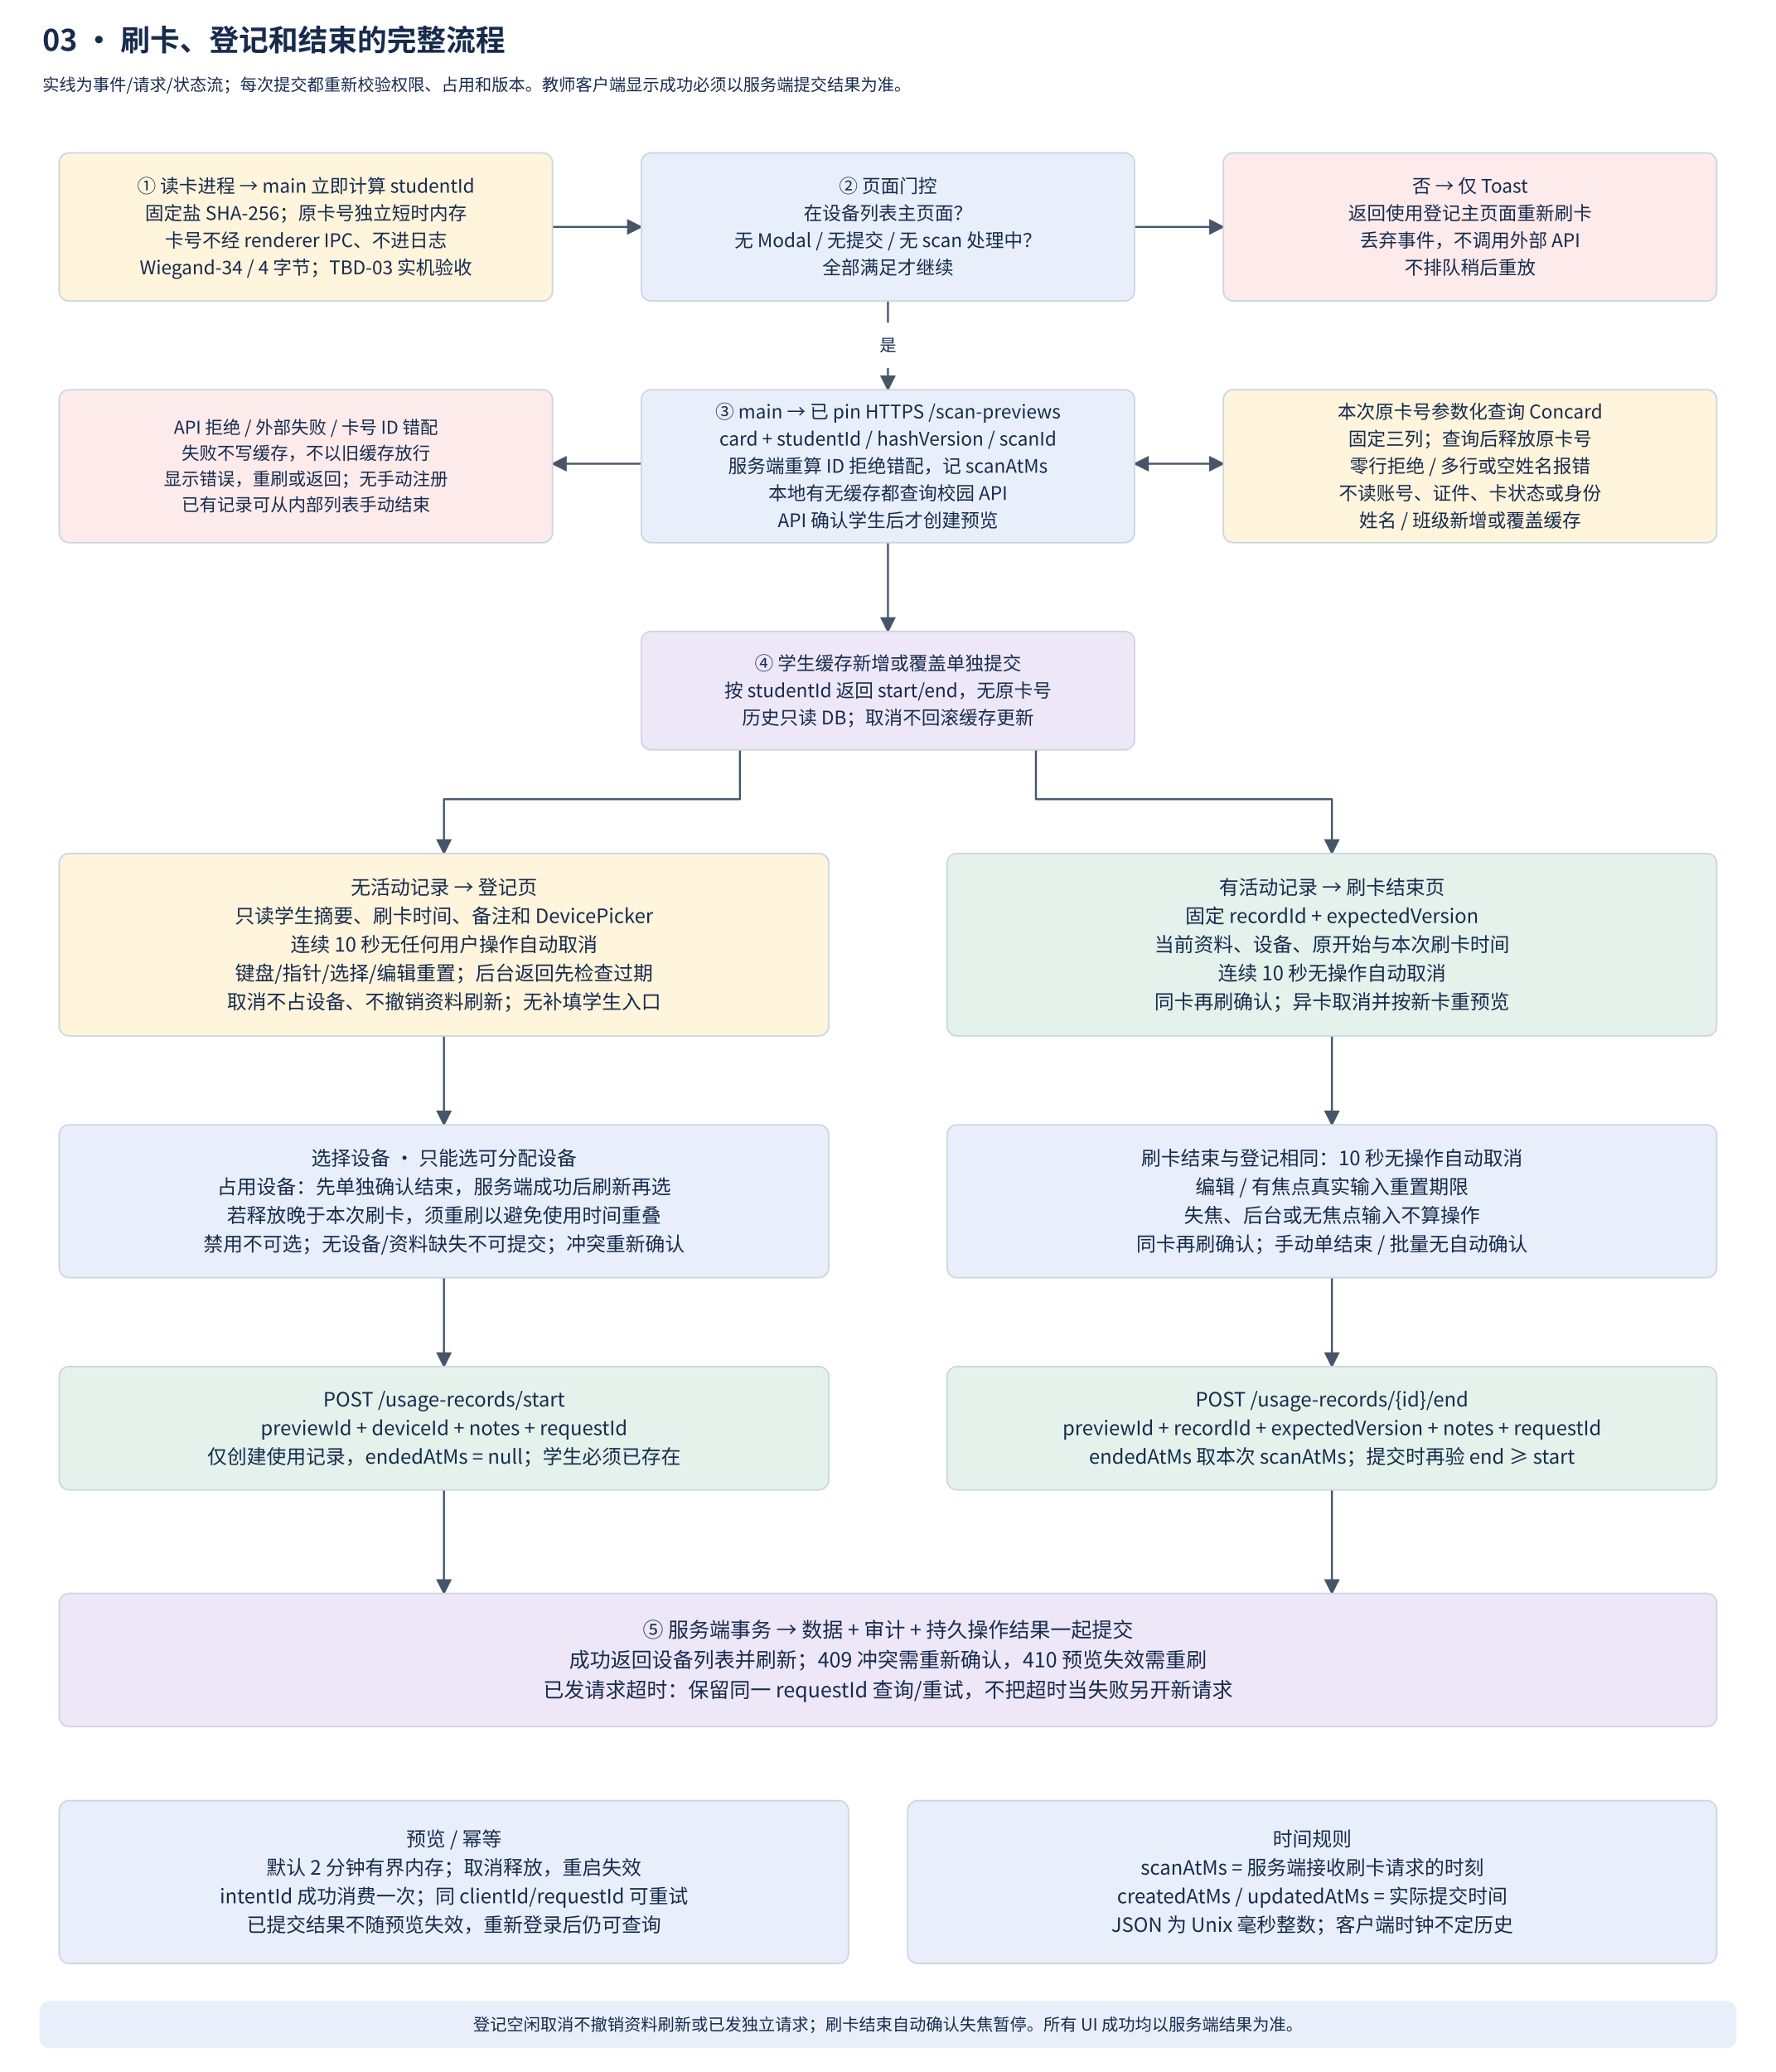
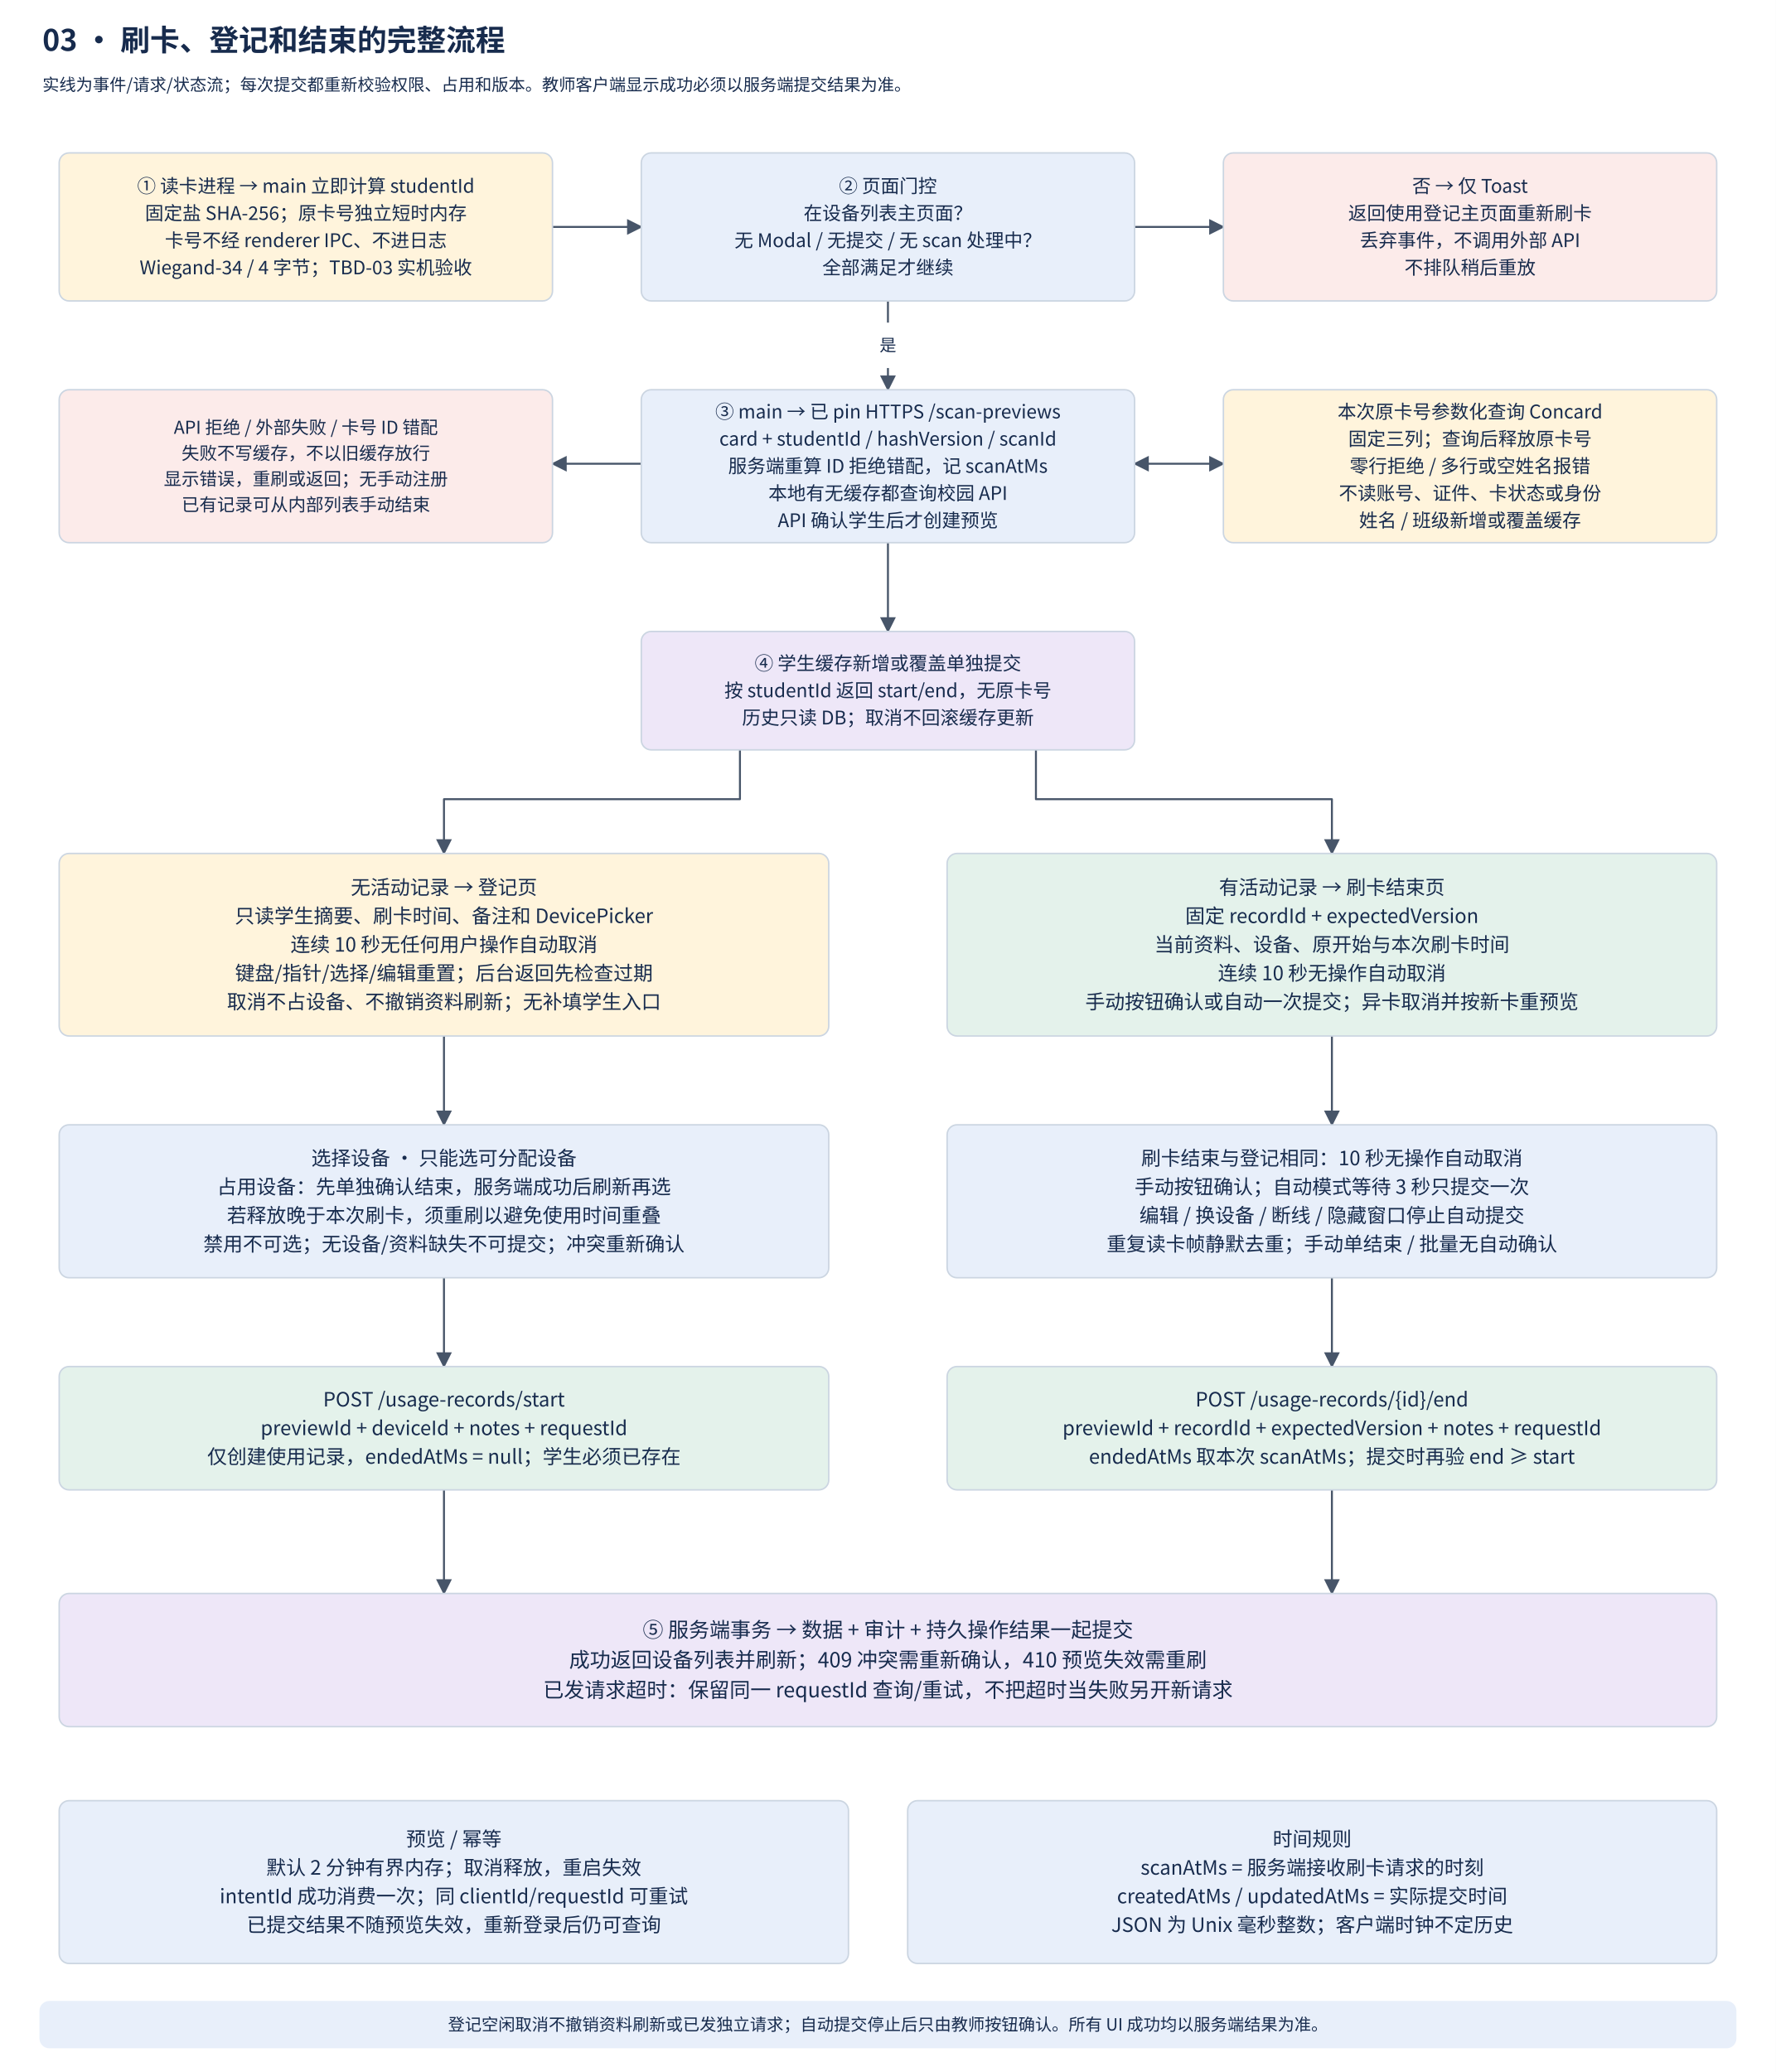
<svg xmlns="http://www.w3.org/2000/svg" width="1800" height="2100" viewBox="0 0 1800 2100" role="img" aria-labelledby="title desc">
  <defs>
    <marker id="arrow" viewBox="0 0 10 10" refX="9" refY="5" markerWidth="8" markerHeight="8" orient="auto-start-reverse">
      <path d="M 0 0 L 10 5 L 0 10 z" fill="#475569" />
    </marker>
  </defs>
  <rect width="1800" height="2100" fill="#ffffff" />
  <polyline points="560,230 650,230" fill="none" stroke="#475569" stroke-width="2" stroke-linejoin="round" marker-end="url(#arrow)" />
  <polyline points="1150,230 1240,230" fill="none" stroke="#475569" stroke-width="2" stroke-linejoin="round" marker-end="url(#arrow)" />
  <polyline points="900.0,305 900.0,395" fill="none" stroke="#475569" stroke-width="2" stroke-linejoin="round" marker-end="url(#arrow)" />
  <polyline points="1150,470 1240,470" fill="none" stroke="#475569" stroke-width="2" stroke-linejoin="round" marker-end="url(#arrow)" marker-start="url(#arrow)" />
  <polyline points="650,470 560,470" fill="none" stroke="#475569" stroke-width="2" stroke-linejoin="round" marker-end="url(#arrow)" />
  <polyline points="900.0,550 900.0,640" fill="none" stroke="#475569" stroke-width="2" stroke-linejoin="round" marker-end="url(#arrow)" />
  <polyline points="750,760 750,810 450,810 450,865" fill="none" stroke="#475569" stroke-width="2" stroke-linejoin="round" marker-end="url(#arrow)" />
  <polyline points="1050,760 1050,810 1350,810 1350,865" fill="none" stroke="#475569" stroke-width="2" stroke-linejoin="round" marker-end="url(#arrow)" />
  <polyline points="450.0,1050 450.0,1140" fill="none" stroke="#475569" stroke-width="2" stroke-linejoin="round" marker-end="url(#arrow)" />
  <polyline points="1350.0,1050 1350.0,1140" fill="none" stroke="#475569" stroke-width="2" stroke-linejoin="round" marker-end="url(#arrow)" />
  <polyline points="450.0,1295 450.0,1385" fill="none" stroke="#475569" stroke-width="2" stroke-linejoin="round" marker-end="url(#arrow)" />
  <polyline points="1350.0,1295 1350.0,1385" fill="none" stroke="#475569" stroke-width="2" stroke-linejoin="round" marker-end="url(#arrow)" />
  <polyline points="450,1510 450,1615" fill="none" stroke="#475569" stroke-width="2" stroke-linejoin="round" marker-end="url(#arrow)" />
  <polyline points="1350,1510 1350,1615" fill="none" stroke="#475569" stroke-width="2" stroke-linejoin="round" marker-end="url(#arrow)" />
  <text x="43" y="51.5" text-anchor="start" font-family="Microsoft YaHei, Noto Sans CJK SC, sans-serif" font-size="30" font-weight="600" fill="#172b4d">03 · 刷卡、登记和结束的完整流程</text>
  <text x="43" y="91.95" text-anchor="start" font-family="Microsoft YaHei, Noto Sans CJK SC, sans-serif" font-size="17" font-weight="400" fill="#172b4d">实线为事件/请求/状态流；每次提交都重新校验权限、占用和版本。教师客户端显示成功必须以服务端提交结果为准。</text>
  <rect x="60" y="155" width="500" height="150" rx="10" fill="#fff4dc" stroke="#cbd5e1" stroke-width="1.5" />
  <text x="310.0" y="195.325" text-anchor="middle" font-family="Microsoft YaHei, Noto Sans CJK SC, sans-serif" font-size="19" font-weight="400" fill="#172b4d">① 读卡进程 → main 立即计算 studentId</text>
  <text x="310.0" y="222.875" text-anchor="middle" font-family="Microsoft YaHei, Noto Sans CJK SC, sans-serif" font-size="19" font-weight="400" fill="#172b4d">固定盐 SHA-256；原卡号独立短时内存</text>
  <text x="310.0" y="250.425" text-anchor="middle" font-family="Microsoft YaHei, Noto Sans CJK SC, sans-serif" font-size="19" font-weight="400" fill="#172b4d">卡号不经 renderer IPC、不进日志</text>
  <text x="310.0" y="277.975" text-anchor="middle" font-family="Microsoft YaHei, Noto Sans CJK SC, sans-serif" font-size="19" font-weight="400" fill="#172b4d">Wiegand-34 / 4 字节；TBD-03 实机验收</text>
  <rect x="650" y="155" width="500" height="150" rx="10" fill="#e8effa" stroke="#cbd5e1" stroke-width="1.5" />
  <text x="900.0" y="195.325" text-anchor="middle" font-family="Microsoft YaHei, Noto Sans CJK SC, sans-serif" font-size="19" font-weight="400" fill="#172b4d">② 页面门控</text>
  <text x="900.0" y="222.875" text-anchor="middle" font-family="Microsoft YaHei, Noto Sans CJK SC, sans-serif" font-size="19" font-weight="400" fill="#172b4d">在设备列表主页面？</text>
  <text x="900.0" y="250.425" text-anchor="middle" font-family="Microsoft YaHei, Noto Sans CJK SC, sans-serif" font-size="19" font-weight="400" fill="#172b4d">无 Modal / 无提交 / 无 scan 处理中？</text>
  <text x="900.0" y="277.975" text-anchor="middle" font-family="Microsoft YaHei, Noto Sans CJK SC, sans-serif" font-size="19" font-weight="400" fill="#172b4d">全部满足才继续</text>
  <rect x="1240" y="155" width="500" height="150" rx="10" fill="#fcebea" stroke="#cbd5e1" stroke-width="1.5" />
  <text x="1490.0" y="195.325" text-anchor="middle" font-family="Microsoft YaHei, Noto Sans CJK SC, sans-serif" font-size="19" font-weight="400" fill="#172b4d">否 → 仅 Toast</text>
  <text x="1490.0" y="222.875" text-anchor="middle" font-family="Microsoft YaHei, Noto Sans CJK SC, sans-serif" font-size="19" font-weight="400" fill="#172b4d">返回使用登记主页面重新刷卡</text>
  <text x="1490.0" y="250.425" text-anchor="middle" font-family="Microsoft YaHei, Noto Sans CJK SC, sans-serif" font-size="19" font-weight="400" fill="#172b4d">丢弃事件，不调用外部 API</text>
  <text x="1490.0" y="277.975" text-anchor="middle" font-family="Microsoft YaHei, Noto Sans CJK SC, sans-serif" font-size="19" font-weight="400" fill="#172b4d">不排队稍后重放</text>
  <rect x="650" y="395" width="500" height="155" rx="10" fill="#e8effa" stroke="#cbd5e1" stroke-width="1.5" />
  <text x="900.0" y="424.05" text-anchor="middle" font-family="Microsoft YaHei, Noto Sans CJK SC, sans-serif" font-size="19" font-weight="400" fill="#172b4d">③ main → 已 pin HTTPS /scan-previews</text>
  <text x="900.0" y="451.6" text-anchor="middle" font-family="Microsoft YaHei, Noto Sans CJK SC, sans-serif" font-size="19" font-weight="400" fill="#172b4d">card + studentId / hashVersion / scanId</text>
  <text x="900.0" y="479.15" text-anchor="middle" font-family="Microsoft YaHei, Noto Sans CJK SC, sans-serif" font-size="19" font-weight="400" fill="#172b4d">服务端重算 ID 拒绝错配，记 scanAtMs</text>
  <text x="900.0" y="506.7" text-anchor="middle" font-family="Microsoft YaHei, Noto Sans CJK SC, sans-serif" font-size="19" font-weight="400" fill="#172b4d">本地有无缓存都查询校园 API</text>
  <text x="900.0" y="534.25" text-anchor="middle" font-family="Microsoft YaHei, Noto Sans CJK SC, sans-serif" font-size="19" font-weight="400" fill="#172b4d">API 确认学生后才创建预览</text>
  <rect x="730.0" y="327.0" width="340" height="46" rx="10" fill="#ffffff" stroke="none" stroke-width="1.5" />
  <text x="900.0" y="355.95" text-anchor="middle" font-family="Microsoft YaHei, Noto Sans CJK SC, sans-serif" font-size="17" font-weight="400" fill="#172b4d">是</text>
  <rect x="1240" y="395" width="500" height="155" rx="10" fill="#fff4dc" stroke="#cbd5e1" stroke-width="1.5" />
  <text x="1490.0" y="424.05" text-anchor="middle" font-family="Microsoft YaHei, Noto Sans CJK SC, sans-serif" font-size="19" font-weight="400" fill="#172b4d">本次原卡号参数化查询 Concard</text>
  <text x="1490.0" y="451.6" text-anchor="middle" font-family="Microsoft YaHei, Noto Sans CJK SC, sans-serif" font-size="19" font-weight="400" fill="#172b4d">固定三列；查询后释放原卡号</text>
  <text x="1490.0" y="479.15" text-anchor="middle" font-family="Microsoft YaHei, Noto Sans CJK SC, sans-serif" font-size="19" font-weight="400" fill="#172b4d">零行拒绝 / 多行或空姓名报错</text>
  <text x="1490.0" y="506.7" text-anchor="middle" font-family="Microsoft YaHei, Noto Sans CJK SC, sans-serif" font-size="19" font-weight="400" fill="#172b4d">不读账号、证件、卡状态或身份</text>
  <text x="1490.0" y="534.25" text-anchor="middle" font-family="Microsoft YaHei, Noto Sans CJK SC, sans-serif" font-size="19" font-weight="400" fill="#172b4d">姓名 / 班级新增或覆盖缓存</text>
  <rect x="60" y="395" width="500" height="155" rx="10" fill="#fcebea" stroke="#cbd5e1" stroke-width="1.5" />
  <text x="310.0" y="439.65" text-anchor="middle" font-family="Microsoft YaHei, Noto Sans CJK SC, sans-serif" font-size="18" font-weight="400" fill="#172b4d">API 拒绝 / 外部失败 / 卡号 ID 错配</text>
  <text x="310.0" y="465.75" text-anchor="middle" font-family="Microsoft YaHei, Noto Sans CJK SC, sans-serif" font-size="18" font-weight="400" fill="#172b4d">失败不写缓存，不以旧缓存放行</text>
  <text x="310.0" y="491.85" text-anchor="middle" font-family="Microsoft YaHei, Noto Sans CJK SC, sans-serif" font-size="18" font-weight="400" fill="#172b4d">显示错误，重刷或返回；无手动注册</text>
  <text x="310.0" y="517.95" text-anchor="middle" font-family="Microsoft YaHei, Noto Sans CJK SC, sans-serif" font-size="18" font-weight="400" fill="#172b4d">已有记录可从内部列表手动结束</text>
  <rect x="650" y="640" width="500" height="120" rx="10" fill="#eee7f8" stroke="#cbd5e1" stroke-width="1.5" />
  <text x="900.0" y="679.1" text-anchor="middle" font-family="Microsoft YaHei, Noto Sans CJK SC, sans-serif" font-size="19" font-weight="400" fill="#172b4d">④ 学生缓存新增或覆盖单独提交</text>
  <text x="900.0" y="706.65" text-anchor="middle" font-family="Microsoft YaHei, Noto Sans CJK SC, sans-serif" font-size="19" font-weight="400" fill="#172b4d">按 studentId 返回 start/end，无原卡号</text>
  <text x="900.0" y="734.2" text-anchor="middle" font-family="Microsoft YaHei, Noto Sans CJK SC, sans-serif" font-size="19" font-weight="400" fill="#172b4d">历史只读 DB；取消不回滚缓存更新</text>
  <rect x="60" y="865" width="780" height="185" rx="10" fill="#fff4dc" stroke="#cbd5e1" stroke-width="1.5" />
  <text x="450.0" y="906.5" text-anchor="middle" font-family="Microsoft YaHei, Noto Sans CJK SC, sans-serif" font-size="20" font-weight="400" fill="#172b4d">无活动记录 → 登记页</text>
  <text x="450.0" y="935.5" text-anchor="middle" font-family="Microsoft YaHei, Noto Sans CJK SC, sans-serif" font-size="20" font-weight="400" fill="#172b4d">只读学生摘要、刷卡时间、备注和 DevicePicker</text>
  <text x="450.0" y="964.5" text-anchor="middle" font-family="Microsoft YaHei, Noto Sans CJK SC, sans-serif" font-size="20" font-weight="400" fill="#172b4d">连续 10 秒无任何用户操作自动取消</text>
  <text x="450.0" y="993.5" text-anchor="middle" font-family="Microsoft YaHei, Noto Sans CJK SC, sans-serif" font-size="20" font-weight="400" fill="#172b4d">键盘/指针/选择/编辑重置；后台返回先检查过期</text>
  <text x="450.0" y="1022.5" text-anchor="middle" font-family="Microsoft YaHei, Noto Sans CJK SC, sans-serif" font-size="20" font-weight="400" fill="#172b4d">取消不占设备、不撤销资料刷新；无补填学生入口</text>
  <rect x="960" y="865" width="780" height="185" rx="10" fill="#e4f2eb" stroke="#cbd5e1" stroke-width="1.5" />
  <text x="1350.0" y="906.5" text-anchor="middle" font-family="Microsoft YaHei, Noto Sans CJK SC, sans-serif" font-size="20" font-weight="400" fill="#172b4d">有活动记录 → 刷卡结束页</text>
  <text x="1350.0" y="935.5" text-anchor="middle" font-family="Microsoft YaHei, Noto Sans CJK SC, sans-serif" font-size="20" font-weight="400" fill="#172b4d">固定 recordId + expectedVersion</text>
  <text x="1350.0" y="964.5" text-anchor="middle" font-family="Microsoft YaHei, Noto Sans CJK SC, sans-serif" font-size="20" font-weight="400" fill="#172b4d">当前资料、设备、原开始与本次刷卡时间</text>
  <text x="1350.0" y="993.5" text-anchor="middle" font-family="Microsoft YaHei, Noto Sans CJK SC, sans-serif" font-size="20" font-weight="400" fill="#172b4d">连续 10 秒无操作自动取消</text>
-   <text x="1350.0" y="1022.5" text-anchor="middle" font-family="Microsoft YaHei, Noto Sans CJK SC, sans-serif" font-size="20" font-weight="400" fill="#172b4d">同卡再刷确认；异卡取消并按新卡重预览</text>
+   <text x="1350.0" y="1022.5" text-anchor="middle" font-family="Microsoft YaHei, Noto Sans CJK SC, sans-serif" font-size="20" font-weight="400" fill="#172b4d">手动按钮确认或自动一次提交；异卡取消并按新卡重预览</text>
  <rect x="60" y="1140" width="780" height="155" rx="10" fill="#e8effa" stroke="#cbd5e1" stroke-width="1.5" />
  <text x="450.0" y="1181.0" text-anchor="middle" font-family="Microsoft YaHei, Noto Sans CJK SC, sans-serif" font-size="20" font-weight="400" fill="#172b4d">选择设备 · 只能选可分配设备</text>
  <text x="450.0" y="1210.0" text-anchor="middle" font-family="Microsoft YaHei, Noto Sans CJK SC, sans-serif" font-size="20" font-weight="400" fill="#172b4d">占用设备：先单独确认结束，服务端成功后刷新再选</text>
  <text x="450.0" y="1239.0" text-anchor="middle" font-family="Microsoft YaHei, Noto Sans CJK SC, sans-serif" font-size="20" font-weight="400" fill="#172b4d">若释放晚于本次刷卡，须重刷以避免使用时间重叠</text>
  <text x="450.0" y="1268.0" text-anchor="middle" font-family="Microsoft YaHei, Noto Sans CJK SC, sans-serif" font-size="20" font-weight="400" fill="#172b4d">禁用不可选；无设备/资料缺失不可提交；冲突重新确认</text>
  <rect x="960" y="1140" width="780" height="155" rx="10" fill="#e8effa" stroke="#cbd5e1" stroke-width="1.5" />
  <text x="1350.0" y="1181.0" text-anchor="middle" font-family="Microsoft YaHei, Noto Sans CJK SC, sans-serif" font-size="20" font-weight="400" fill="#172b4d">刷卡结束与登记相同：10 秒无操作自动取消</text>
-   <text x="1350.0" y="1210.0" text-anchor="middle" font-family="Microsoft YaHei, Noto Sans CJK SC, sans-serif" font-size="20" font-weight="400" fill="#172b4d">编辑 / 有焦点真实输入重置期限</text>
-   <text x="1350.0" y="1239.0" text-anchor="middle" font-family="Microsoft YaHei, Noto Sans CJK SC, sans-serif" font-size="20" font-weight="400" fill="#172b4d">失焦、后台或无焦点输入不算操作</text>
-   <text x="1350.0" y="1268.0" text-anchor="middle" font-family="Microsoft YaHei, Noto Sans CJK SC, sans-serif" font-size="20" font-weight="400" fill="#172b4d">同卡再刷确认；手动单结束 / 批量无自动确认</text>
+   <text x="1350.0" y="1210.0" text-anchor="middle" font-family="Microsoft YaHei, Noto Sans CJK SC, sans-serif" font-size="20" font-weight="400" fill="#172b4d">手动按钮确认；自动模式等待 3 秒只提交一次</text>
+   <text x="1350.0" y="1239.0" text-anchor="middle" font-family="Microsoft YaHei, Noto Sans CJK SC, sans-serif" font-size="20" font-weight="400" fill="#172b4d">编辑 / 换设备 / 断线 / 隐藏窗口停止自动提交</text>
+   <text x="1350.0" y="1268.0" text-anchor="middle" font-family="Microsoft YaHei, Noto Sans CJK SC, sans-serif" font-size="20" font-weight="400" fill="#172b4d">重复读卡帧静默去重；手动单结束 / 批量无自动确认</text>
  <rect x="60" y="1385" width="780" height="125" rx="10" fill="#e4f2eb" stroke="#cbd5e1" stroke-width="1.5" />
  <text x="450.0" y="1425.5" text-anchor="middle" font-family="Microsoft YaHei, Noto Sans CJK SC, sans-serif" font-size="20" font-weight="400" fill="#172b4d">POST /usage-records/start</text>
  <text x="450.0" y="1454.5" text-anchor="middle" font-family="Microsoft YaHei, Noto Sans CJK SC, sans-serif" font-size="20" font-weight="400" fill="#172b4d">previewId + deviceId + notes + requestId</text>
  <text x="450.0" y="1483.5" text-anchor="middle" font-family="Microsoft YaHei, Noto Sans CJK SC, sans-serif" font-size="20" font-weight="400" fill="#172b4d">仅创建使用记录，endedAtMs = null；学生必须已存在</text>
  <rect x="960" y="1385" width="780" height="125" rx="10" fill="#e4f2eb" stroke="#cbd5e1" stroke-width="1.5" />
  <text x="1350.0" y="1425.5" text-anchor="middle" font-family="Microsoft YaHei, Noto Sans CJK SC, sans-serif" font-size="20" font-weight="400" fill="#172b4d">POST /usage-records/{id}/end</text>
  <text x="1350.0" y="1454.5" text-anchor="middle" font-family="Microsoft YaHei, Noto Sans CJK SC, sans-serif" font-size="20" font-weight="400" fill="#172b4d">previewId + recordId + expectedVersion + notes + requestId</text>
  <text x="1350.0" y="1483.5" text-anchor="middle" font-family="Microsoft YaHei, Noto Sans CJK SC, sans-serif" font-size="20" font-weight="400" fill="#172b4d">endedAtMs 取本次 scanAtMs；提交时再验 end ≥ start</text>
  <rect x="60" y="1615" width="1680" height="135" rx="10" fill="#eee7f8" stroke="#cbd5e1" stroke-width="1.5" />
  <text x="900.0" y="1659.4" text-anchor="middle" font-family="Microsoft YaHei, Noto Sans CJK SC, sans-serif" font-size="21" font-weight="400" fill="#172b4d">⑤ 服务端事务 → 数据 + 审计 + 持久操作结果一起提交</text>
  <text x="900.0" y="1689.85" text-anchor="middle" font-family="Microsoft YaHei, Noto Sans CJK SC, sans-serif" font-size="21" font-weight="400" fill="#172b4d">成功返回设备列表并刷新；409 冲突需重新确认，410 预览失效需重刷</text>
  <text x="900.0" y="1720.3" text-anchor="middle" font-family="Microsoft YaHei, Noto Sans CJK SC, sans-serif" font-size="21" font-weight="400" fill="#172b4d">已发请求超时：保留同一 requestId 查询/重试，不把超时当失败另开新请求</text>
  <rect x="60" y="1825" width="800" height="165" rx="10" fill="#e8effa" stroke="#cbd5e1" stroke-width="1.5" />
  <text x="460.0" y="1871.0" text-anchor="middle" font-family="Microsoft YaHei, Noto Sans CJK SC, sans-serif" font-size="20" font-weight="400" fill="#172b4d">预览 / 幂等</text>
  <text x="460.0" y="1900.0" text-anchor="middle" font-family="Microsoft YaHei, Noto Sans CJK SC, sans-serif" font-size="20" font-weight="400" fill="#172b4d">默认 2 分钟有界内存；取消释放，重启失效</text>
  <text x="460.0" y="1929.0" text-anchor="middle" font-family="Microsoft YaHei, Noto Sans CJK SC, sans-serif" font-size="20" font-weight="400" fill="#172b4d">intentId 成功消费一次；同 clientId/requestId 可重试</text>
  <text x="460.0" y="1958.0" text-anchor="middle" font-family="Microsoft YaHei, Noto Sans CJK SC, sans-serif" font-size="20" font-weight="400" fill="#172b4d">已提交结果不随预览失效，重新登录后仍可查询</text>
  <rect x="920" y="1825" width="820" height="165" rx="10" fill="#e8effa" stroke="#cbd5e1" stroke-width="1.5" />
  <text x="1330.0" y="1871.0" text-anchor="middle" font-family="Microsoft YaHei, Noto Sans CJK SC, sans-serif" font-size="20" font-weight="400" fill="#172b4d">时间规则</text>
  <text x="1330.0" y="1900.0" text-anchor="middle" font-family="Microsoft YaHei, Noto Sans CJK SC, sans-serif" font-size="20" font-weight="400" fill="#172b4d">scanAtMs = 服务端接收刷卡请求的时刻</text>
  <text x="1330.0" y="1929.0" text-anchor="middle" font-family="Microsoft YaHei, Noto Sans CJK SC, sans-serif" font-size="20" font-weight="400" fill="#172b4d">createdAtMs / updatedAtMs = 实际提交时间</text>
  <text x="1330.0" y="1958.0" text-anchor="middle" font-family="Microsoft YaHei, Noto Sans CJK SC, sans-serif" font-size="20" font-weight="400" fill="#172b4d">JSON 为 Unix 毫秒整数；客户端时钟不定历史</text>
  <rect x="40" y="2028" width="1720" height="48" rx="10" fill="#e8effa" stroke="none" stroke-width="1.5" />
-   <text x="900.0" y="2057.95" text-anchor="middle" font-family="Microsoft YaHei, Noto Sans CJK SC, sans-serif" font-size="17" font-weight="400" fill="#172b4d">登记空闲取消不撤销资料刷新或已发独立请求；刷卡结束自动确认失焦暂停。所有 UI 成功均以服务端结果为准。</text>
+   <text x="900.0" y="2057.95" text-anchor="middle" font-family="Microsoft YaHei, Noto Sans CJK SC, sans-serif" font-size="17" font-weight="400" fill="#172b4d">登记空闲取消不撤销资料刷新或已发独立请求；自动提交停止后只由教师按钮确认。所有 UI 成功均以服务端结果为准。</text>
</svg>
